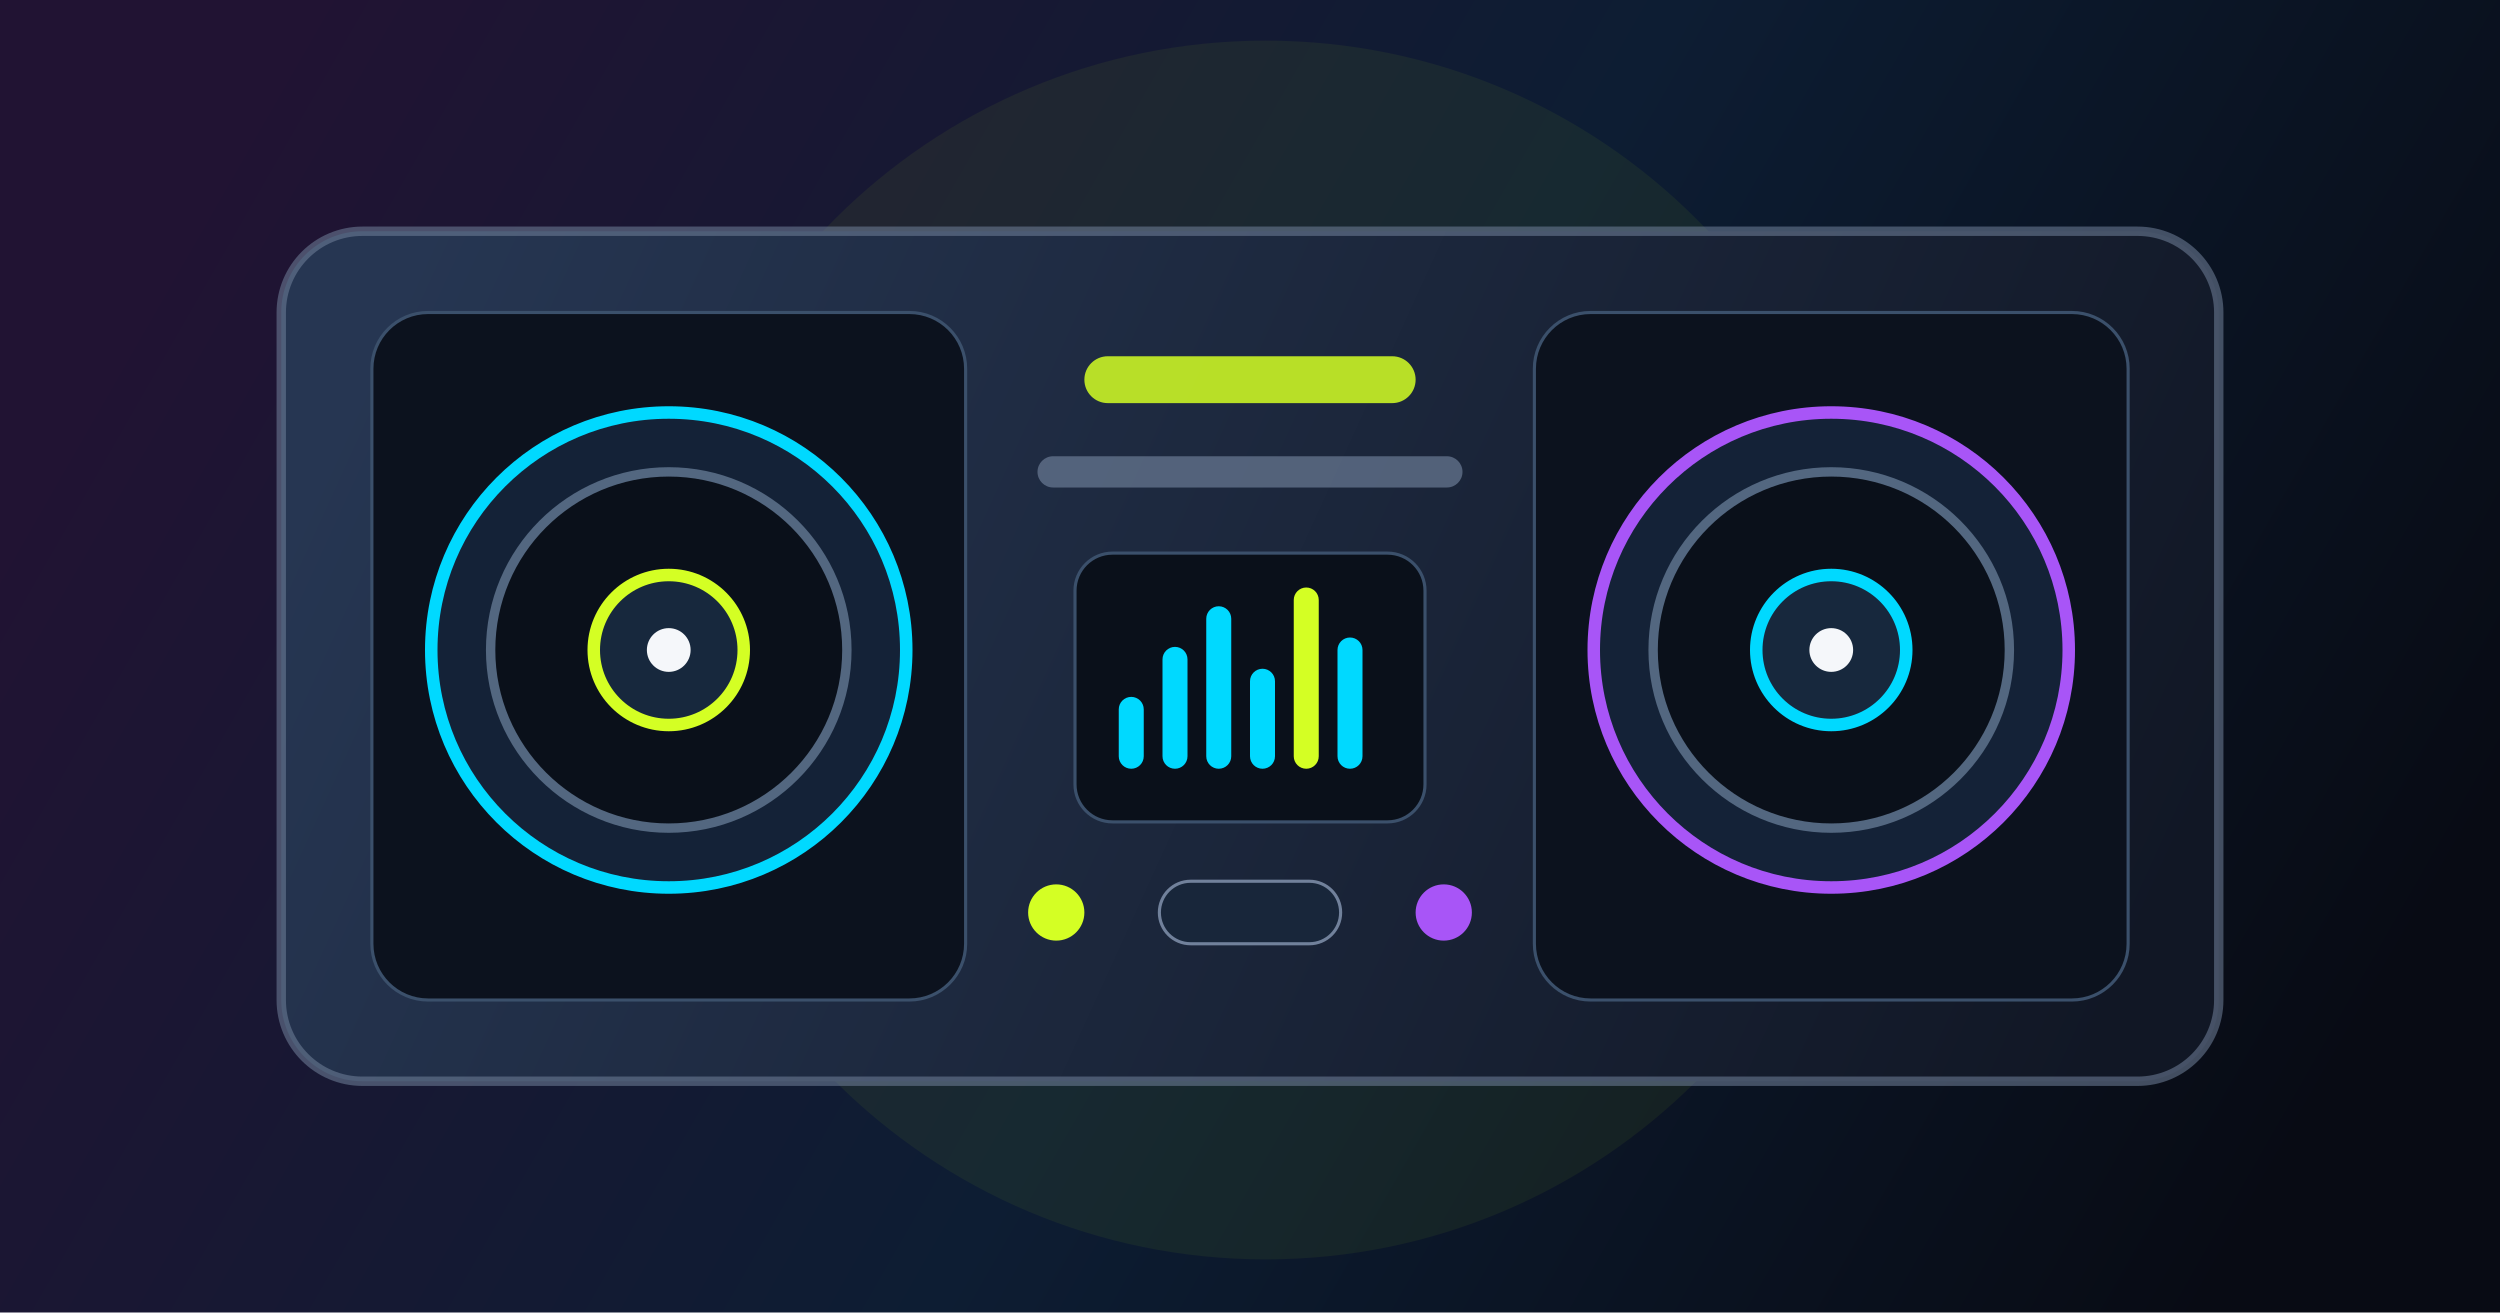
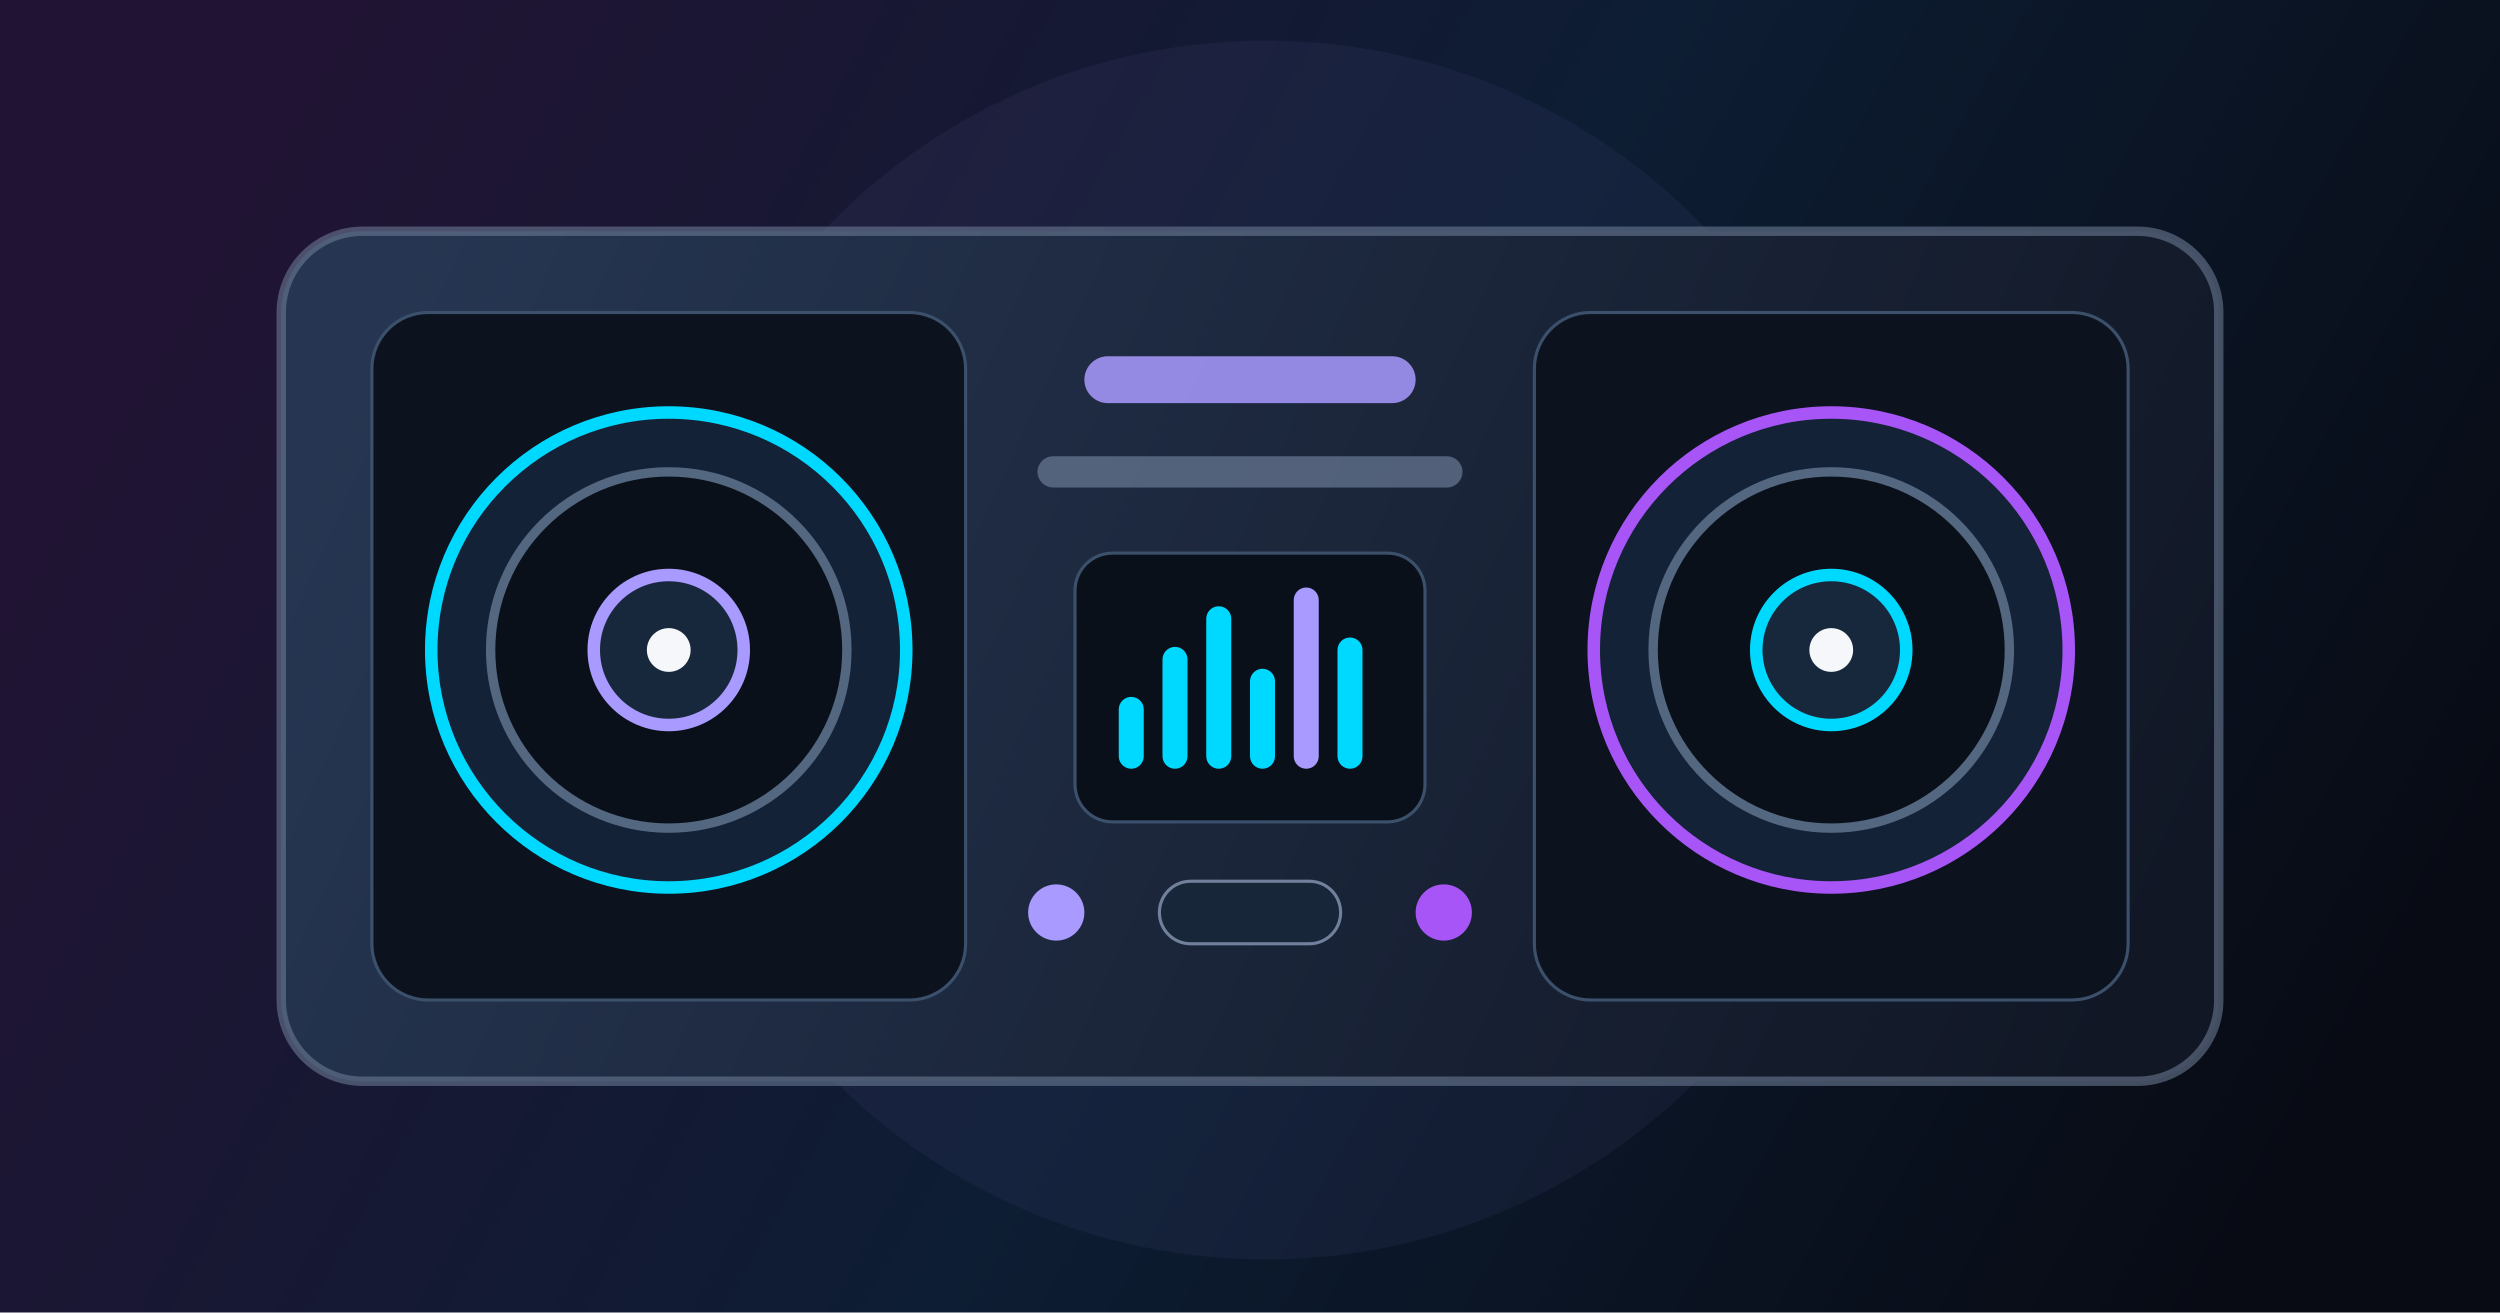
<svg xmlns="http://www.w3.org/2000/svg" viewBox="0 0 800 420" fill="none">
  <defs>
    <linearGradient id="background" x1="80" y1="28" x2="720" y2="395" gradientUnits="userSpaceOnUse">
      <stop stop-color="#211333" />
      <stop offset=".52" stop-color="#0D1D33" />
      <stop offset="1" stop-color="#080B14" />
    </linearGradient>
    <linearGradient id="deck" x1="126" y1="92" x2="670" y2="340" gradientUnits="userSpaceOnUse">
      <stop stop-color="#263652" />
      <stop offset="1" stop-color="#111725" />
    </linearGradient>
  </defs>
  <rect width="800" height="420" fill="url(#background)" />
-   <circle cx="405" cy="208" r="195" fill="#D4FF24" fill-opacity=".055" />
+   <circle cx="405" cy="208" r="195" fill="#A99AFF" fill-opacity=".055" />
  <rect x="90" y="74" width="620" height="272" rx="26" fill="url(#deck)" stroke="#71819B" stroke-opacity=".55" stroke-width="3" />
  <rect x="119" y="100" width="190" height="220" rx="18" fill="#0C121E" stroke="#3B506B" />
  <rect x="491" y="100" width="190" height="220" rx="18" fill="#0C121E" stroke="#3B506B" />
  <circle cx="214" cy="208" r="76" fill="#142237" stroke="#00D9FF" stroke-width="4" />
  <circle cx="214" cy="208" r="57" fill="#0A101A" stroke="#536780" stroke-width="3" />
-   <circle cx="214" cy="208" r="24" fill="#17283D" stroke="#D4FF24" stroke-width="4" />
+   <circle cx="214" cy="208" r="24" fill="#17283D" stroke="#A99AFF" stroke-width="4" />
  <circle cx="214" cy="208" r="7" fill="#F5F7FA" />
  <circle cx="586" cy="208" r="76" fill="#142237" stroke="#A855F7" stroke-width="4" />
  <circle cx="586" cy="208" r="57" fill="#0A101A" stroke="#536780" stroke-width="3" />
  <circle cx="586" cy="208" r="24" fill="#17283D" stroke="#00D9FF" stroke-width="4" />
  <circle cx="586" cy="208" r="7" fill="#F5F7FA" />
-   <rect x="347" y="114" width="106" height="15" rx="7.5" fill="#D4FF24" fill-opacity=".85" />
+   <rect x="347" y="114" width="106" height="15" rx="7.5" fill="#A99AFF" fill-opacity=".85" />
  <rect x="332" y="146" width="136" height="10" rx="5" fill="#71819B" fill-opacity=".65" />
  <rect x="344" y="177" width="112" height="86" rx="12" fill="#0A101A" stroke="#3B506B" />
  <g fill="#00D9FF">
    <rect x="358" y="223" width="8" height="23" rx="4" />
    <rect x="372" y="207" width="8" height="39" rx="4" />
    <rect x="386" y="194" width="8" height="52" rx="4" />
    <rect x="400" y="214" width="8" height="32" rx="4" />
-     <rect x="414" y="188" width="8" height="58" rx="4" fill="#D4FF24" />
+     <rect x="414" y="188" width="8" height="58" rx="4" fill="#A99AFF" />
    <rect x="428" y="204" width="8" height="42" rx="4" />
  </g>
-   <circle cx="338" cy="292" r="9" fill="#D4FF24" />
+   <circle cx="338" cy="292" r="9" fill="#A99AFF" />
  <circle cx="462" cy="292" r="9" fill="#A855F7" />
  <rect x="371" y="282" width="58" height="20" rx="10" fill="#18263A" stroke="#71819B" />
</svg>
